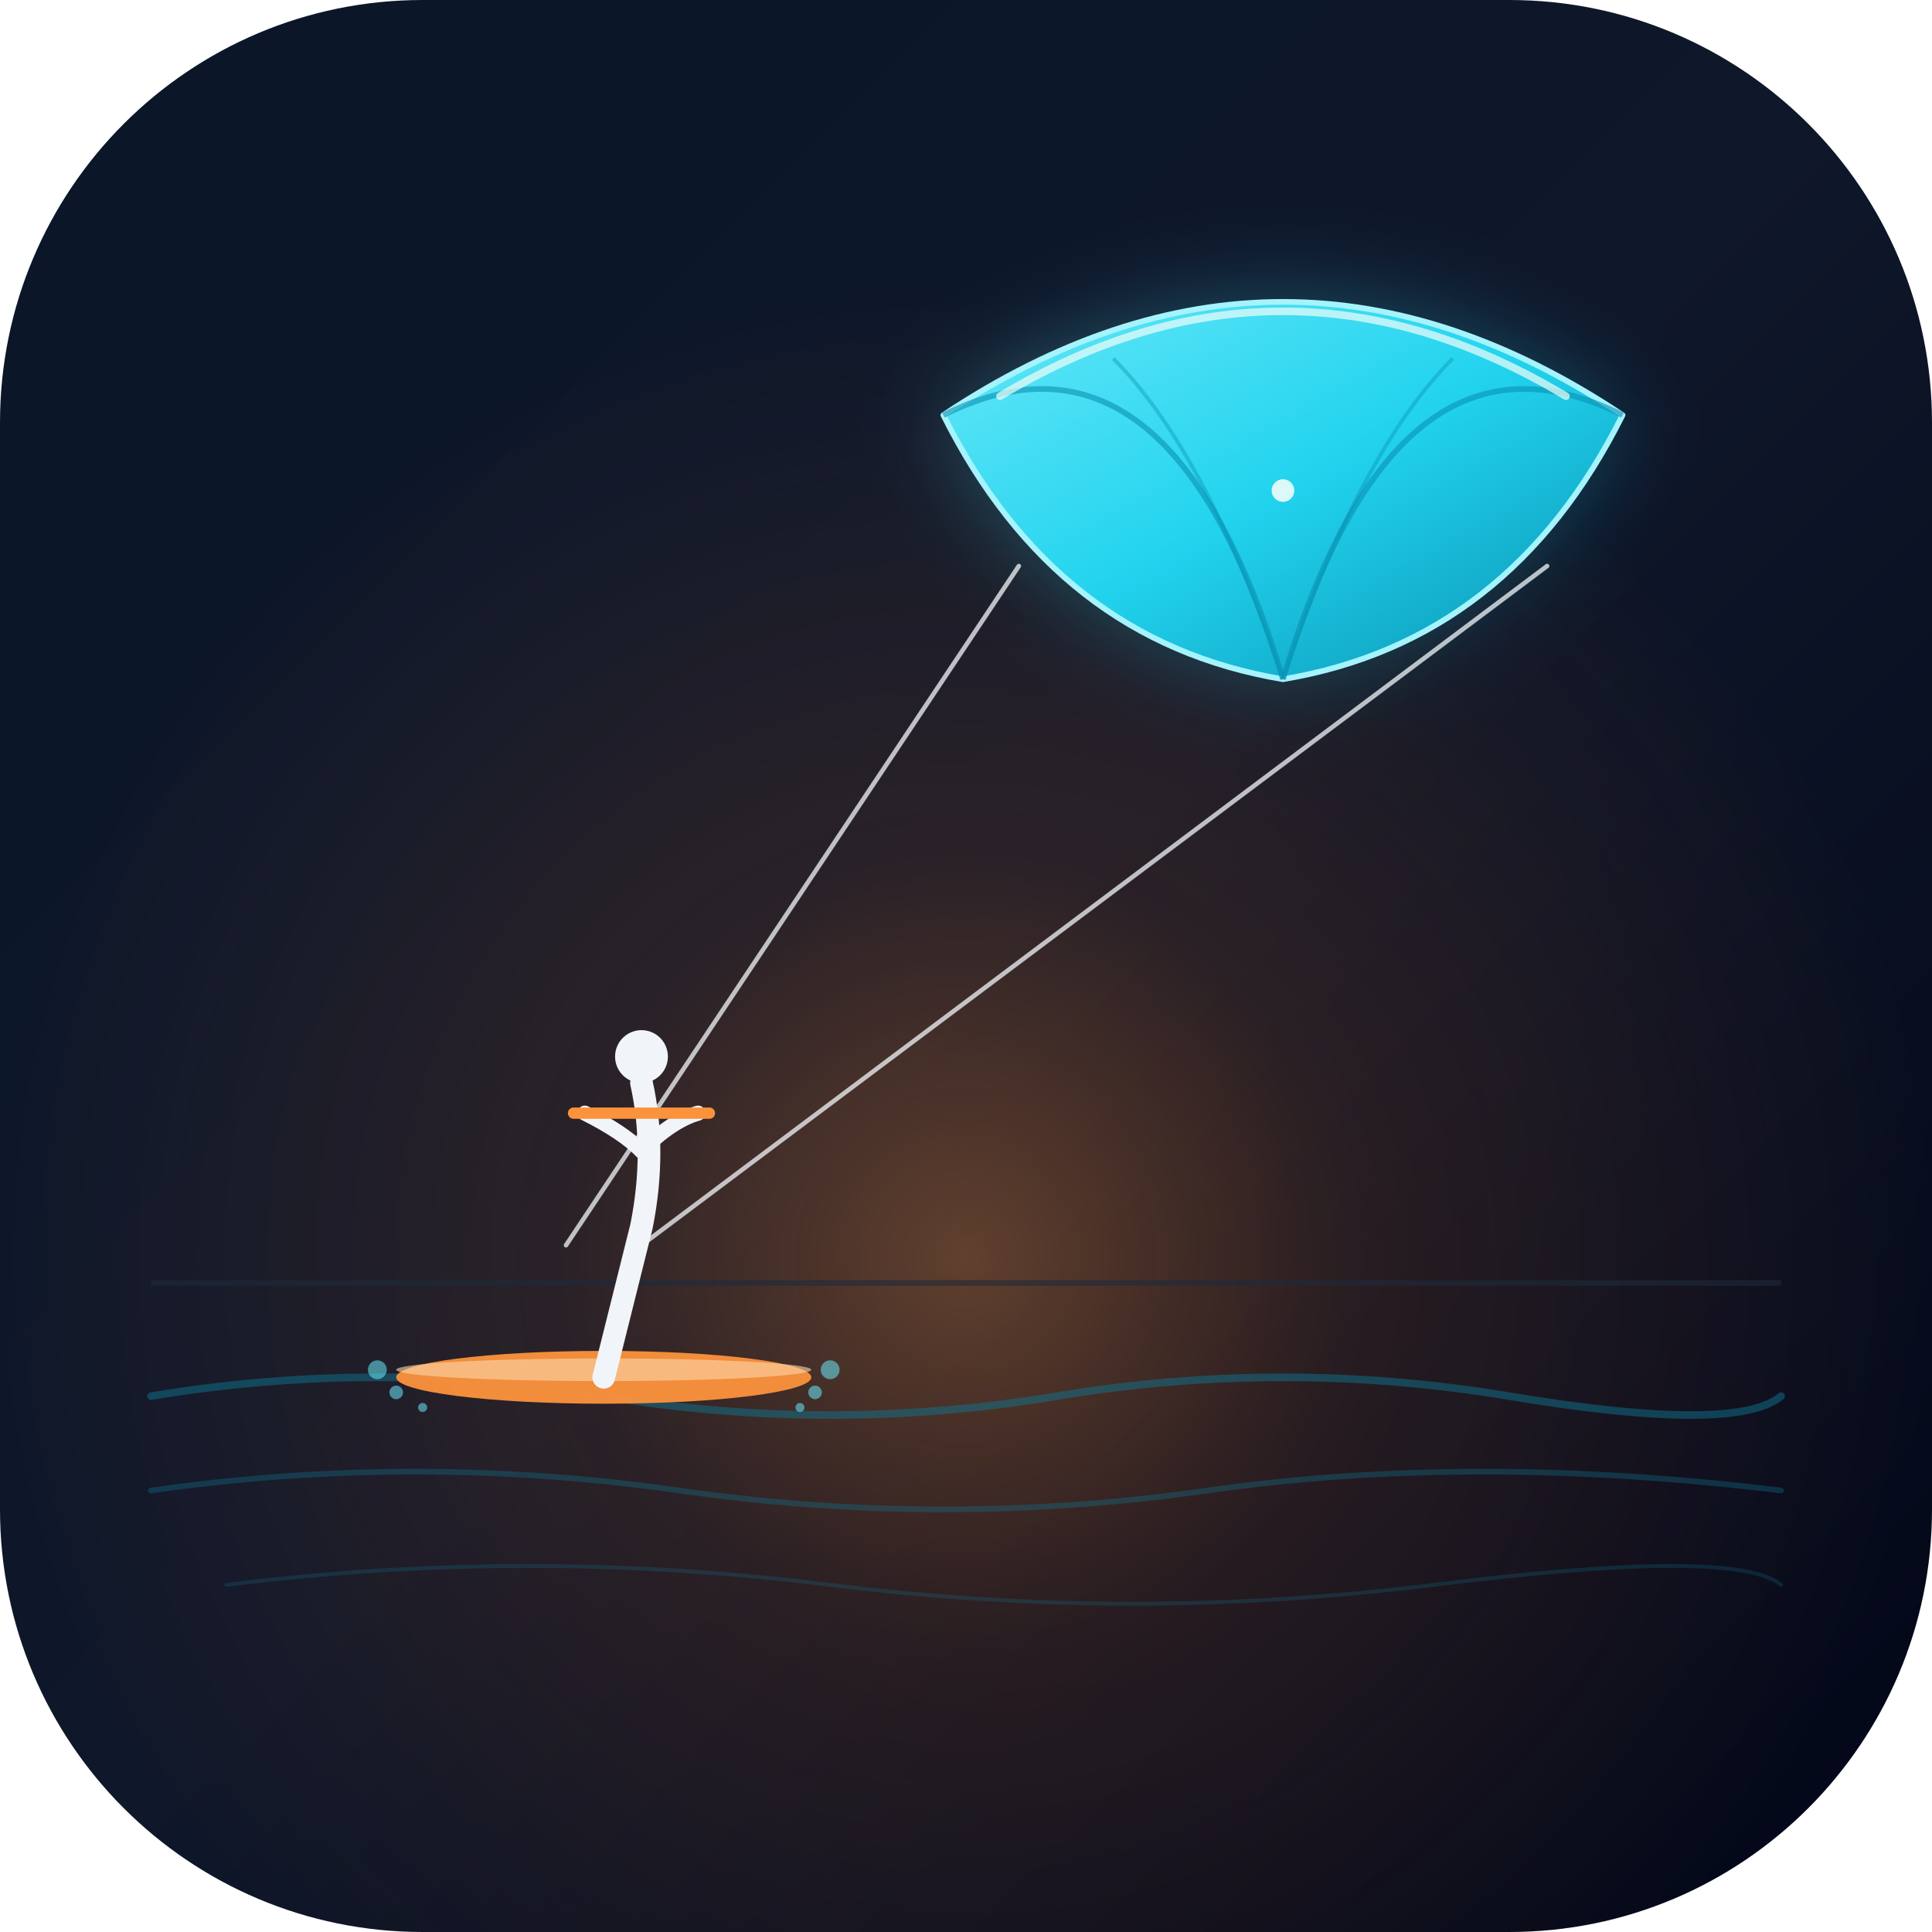
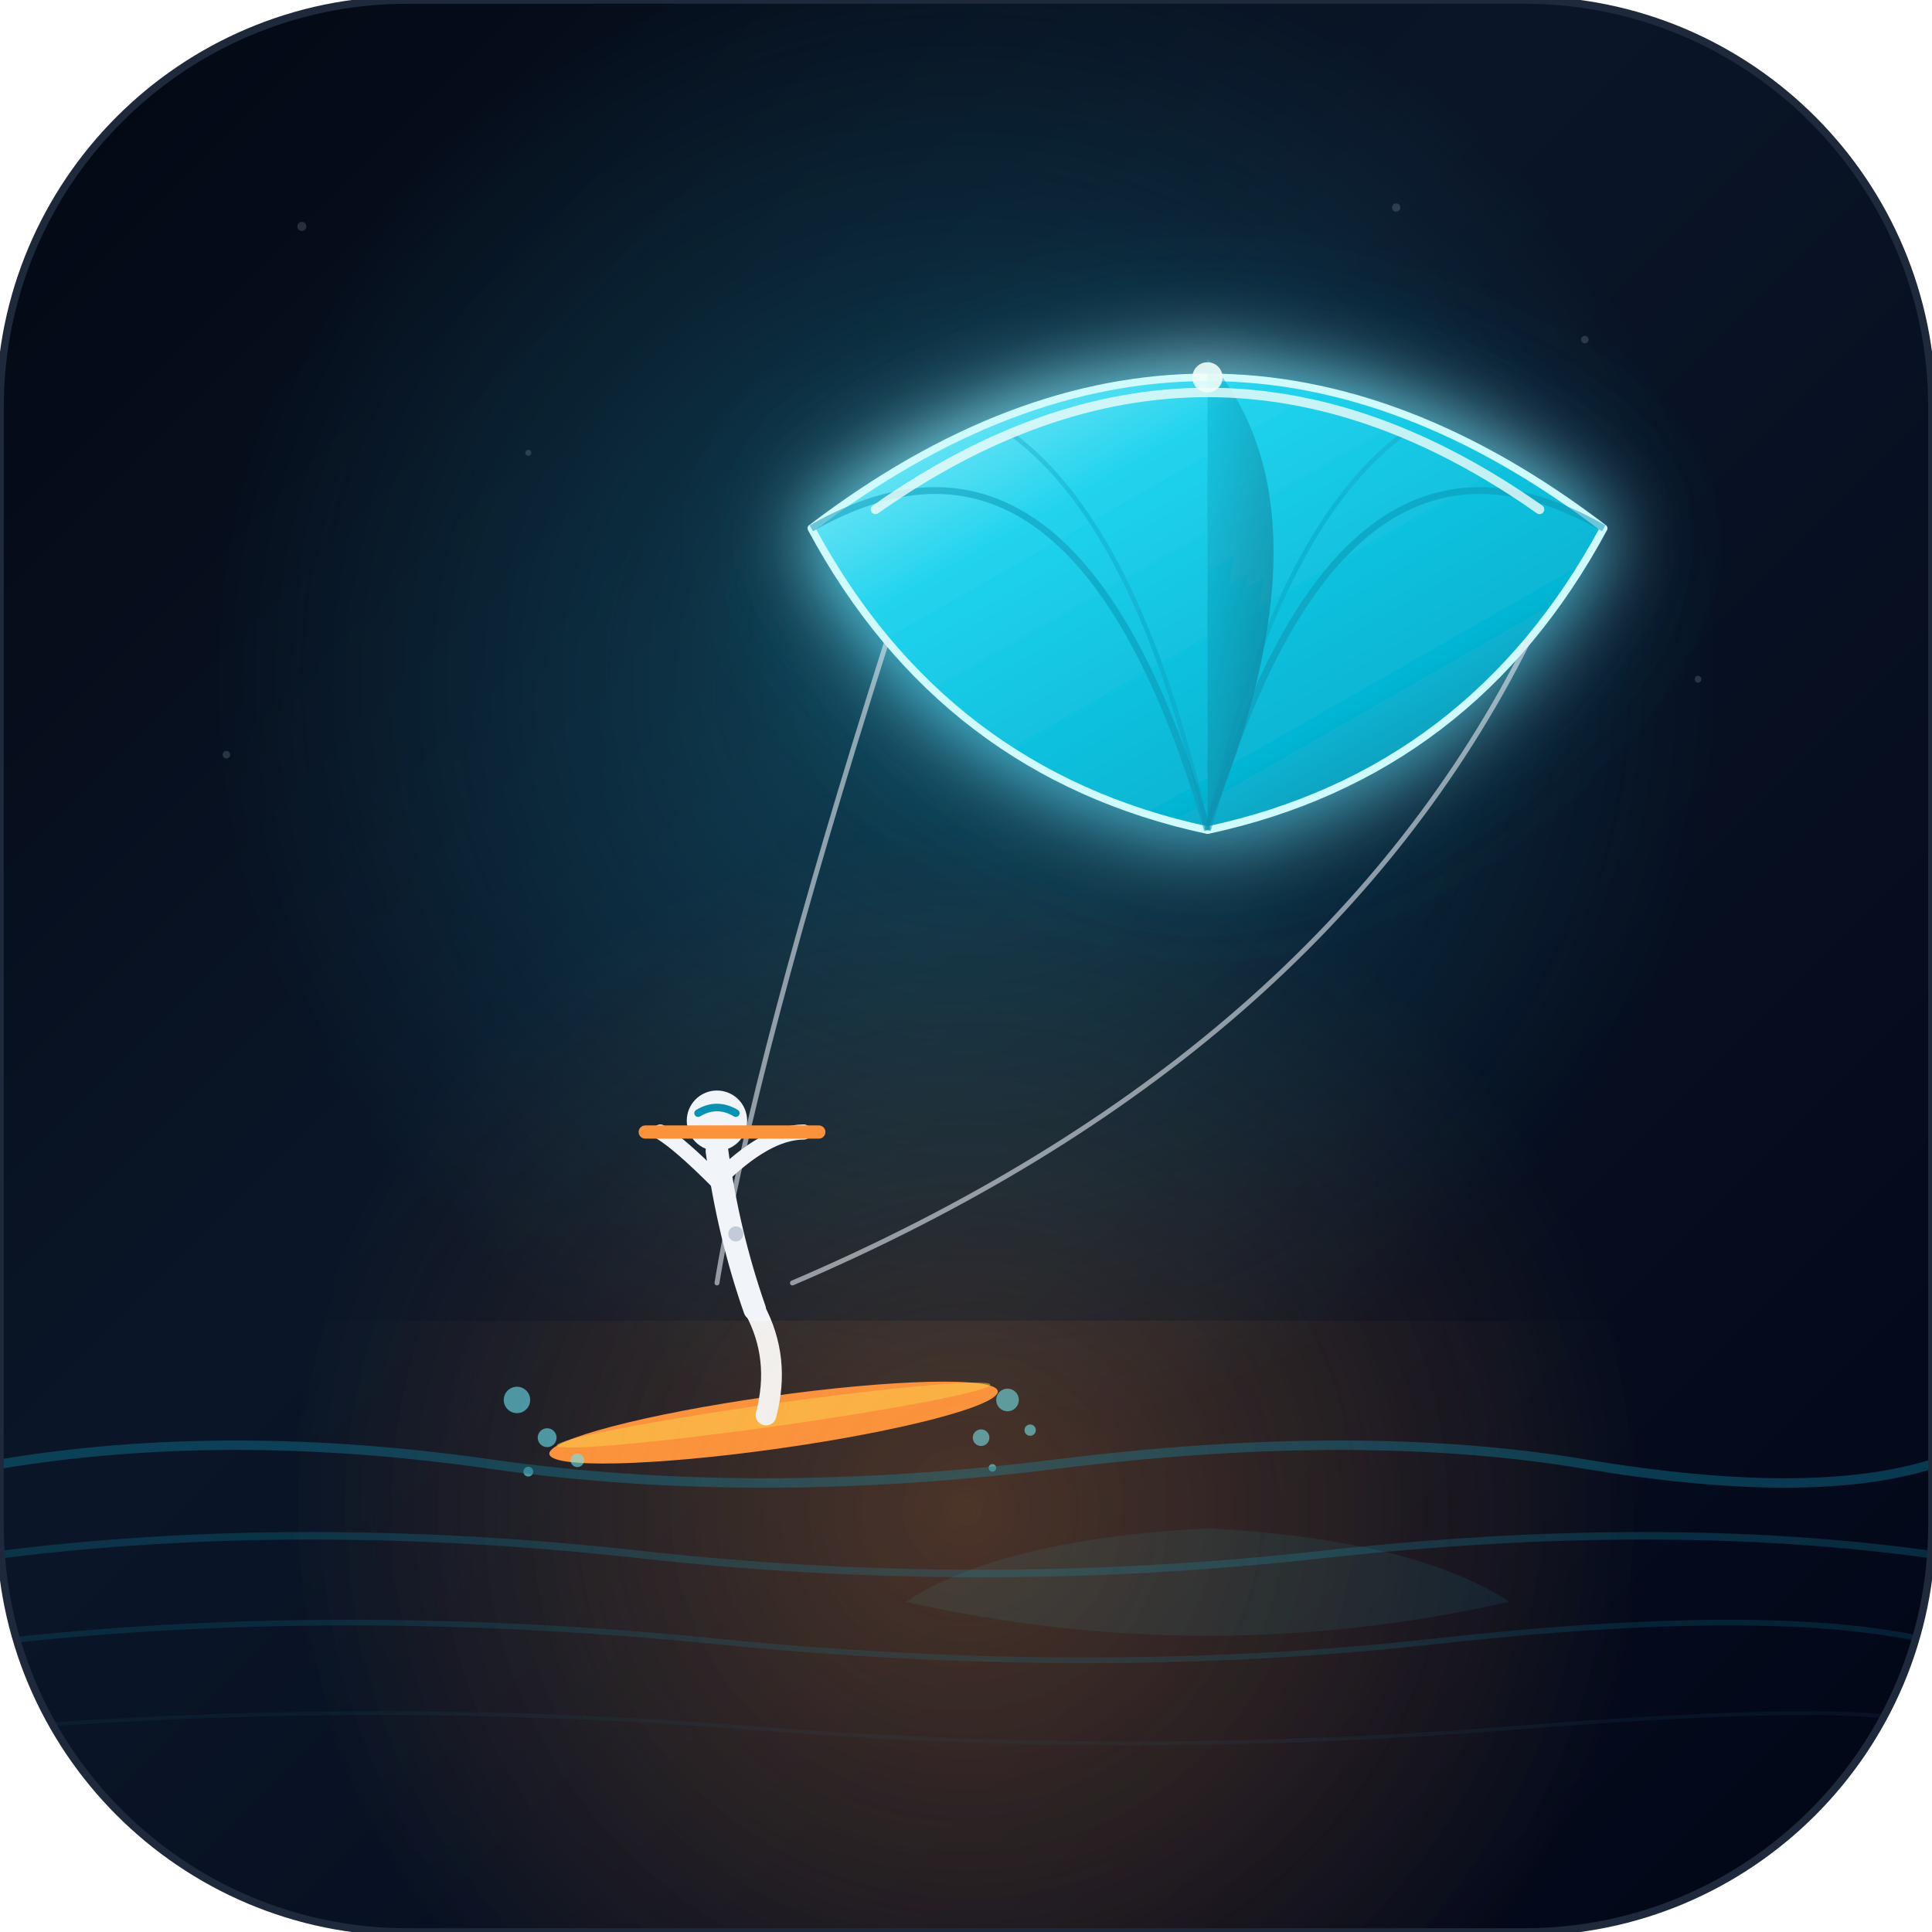
<svg xmlns="http://www.w3.org/2000/svg" viewBox="0 0 512 512">
  <defs>
-     <linearGradient id="bg" x1="0%" y1="0%" x2="100%" y2="100%">
-       <stop offset="0%" stop-color="#0a1629" />
-       <stop offset="50%" stop-color="#0f172a" />
+     <linearGradient id="bg" x1="0" y1="0" x2="512" y2="512" gradientUnits="userSpaceOnUse">
+       <stop offset="0%" stop-color="#030712" />
+       <stop offset="40%" stop-color="#0a1628" />
      <stop offset="100%" stop-color="#020617" />
    </linearGradient>
-     <linearGradient id="kite" x1="0%" y1="0%" x2="100%" y2="100%">
-       <stop offset="0%" stop-color="#67e8f9" />
-       <stop offset="50%" stop-color="#22d3ee" />
-       <stop offset="100%" stop-color="#0891b2" />
+     <linearGradient id="kiteG" x1="0%" y1="0%" x2="100%" y2="100%">
+       <stop offset="0%" stop-color="#a5f3fc" />
+       <stop offset="30%" stop-color="#22d3ee" />
+       <stop offset="70%" stop-color="#06b6d4" />
+       <stop offset="100%" stop-color="#0e7490" />
    </linearGradient>
-     <linearGradient id="kiteShadow" x1="0%" y1="0%" x2="100%" y2="100%">
-       <stop offset="0%" stop-color="#0891b2" />
+     <linearGradient id="kiteR" x1="0%" y1="0%" x2="100%" y2="100%">
+       <stop offset="0%" stop-color="#06b6d4" />
      <stop offset="100%" stop-color="#164e63" />
    </linearGradient>
-     <radialGradient id="sunGlow" cx="50%" cy="65%" r="50%">
-       <stop offset="0%" stop-color="#fb923c" stop-opacity="0.35" />
-       <stop offset="40%" stop-color="#f97316" stop-opacity="0.12" />
-       <stop offset="100%" stop-color="#f97316" stop-opacity="0" />
+     <radialGradient id="glow1" cx="256" cy="180" r="200" gradientUnits="userSpaceOnUse">
+       <stop offset="0%" stop-color="#22d3ee" stop-opacity=".25" />
+       <stop offset="100%" stop-color="#22d3ee" stop-opacity="0" />
    </radialGradient>
-     <linearGradient id="wind" x1="0%" y1="0%" x2="100%" y2="0%">
+     <radialGradient id="glow2" cx="256" cy="400" r="180" gradientUnits="userSpaceOnUse">
+       <stop offset="0%" stop-color="#fb923c" stop-opacity=".2" />
+       <stop offset="100%" stop-color="#fb923c" stop-opacity="0" />
+     </radialGradient>
+     <linearGradient id="wg" x1="0%" y1="0%" x2="100%" y2="0%">
      <stop offset="0%" stop-color="#22d3ee" stop-opacity="0" />
-       <stop offset="50%" stop-color="#22d3ee" stop-opacity="0.7" />
+       <stop offset="40%" stop-color="#22d3ee" stop-opacity=".6" />
      <stop offset="100%" stop-color="#67e8f9" stop-opacity="0" />
    </linearGradient>
-     <linearGradient id="water" x1="0%" y1="0%" x2="0%" y2="100%">
-       <stop offset="0%" stop-color="#0e7490" stop-opacity="0.4" />
-       <stop offset="100%" stop-color="#164e63" stop-opacity="0.1" />
-     </linearGradient>
-     <filter id="glow" x="-50%" y="-50%" width="200%" height="200%">
-       <feGaussianBlur stdDeviation="6" result="blur" />
+     <filter id="gl" x="-40%" y="-40%" width="180%" height="180%">
+       <feGaussianBlur stdDeviation="10" result="b" />
      <feMerge>
-         <feMergeNode in="blur" />
+         <feMergeNode in="b" />
        <feMergeNode in="SourceGraphic" />
      </feMerge>
    </filter>
-     <filter id="softGlow" x="-50%" y="-50%" width="200%" height="200%">
-       <feGaussianBlur stdDeviation="12" />
+     <filter id="sg" x="-50%" y="-50%" width="200%" height="200%">
+       <feGaussianBlur stdDeviation="18" />
    </filter>
+     <clipPath id="rr">
+       <rect width="512" height="512" rx="108" ry="108" />
+     </clipPath>
  </defs>
-   <rect width="512" height="512" rx="112" ry="112" fill="url(#bg)" />
-   <rect width="512" height="512" rx="112" ry="112" fill="url(#sunGlow)" />
-   <line x1="40" y1="340" x2="472" y2="340" stroke="#1e293b" stroke-width="1.5" opacity="0.6" />
-   <g opacity="0.5">
-     <path d="M 40 370 Q 100 360 160 370 T 280 370 T 400 370 T 472 370" stroke="#0e7490" stroke-width="2" fill="none" stroke-linecap="round" />
-     <path d="M 40 395 Q 110 385 180 395 T 320 395 T 472 395" stroke="#0e7490" stroke-width="1.5" fill="none" stroke-linecap="round" opacity="0.7" />
-     <path d="M 60 420 Q 140 410 220 420 T 380 420 T 472 420" stroke="#0e7490" stroke-width="1" fill="none" stroke-linecap="round" opacity="0.5" />
+   <g clip-path="url(#rr)">
+     <rect width="512" height="512" fill="url(#bg)" />
+     <rect width="512" height="512" fill="url(#glow1)" />
+     <rect width="512" height="512" fill="url(#glow2)" />
+     <g fill="#f1f5f9" opacity=".15">
+       <circle cx="80" cy="60" r="1.2" />
+       <circle cx="420" cy="90" r="1" />
+       <circle cx="140" cy="120" r=".8" />
+       <circle cx="370" cy="55" r="1.1" />
+       <circle cx="450" cy="180" r=".9" />
+       <circle cx="60" cy="200" r="1" />
+     </g>
+     <g stroke-linecap="round" fill="none">
+       <line x1="30" y1="135" x2="195" y2="135" stroke="url(#wg)" stroke-width="3.5" />
+       <line x1="55" y1="180" x2="175" y2="180" stroke="url(#wg)" stroke-width="2.5" opacity=".7" />
+       <line x1="40" y1="225" x2="210" y2="225" stroke="url(#wg)" stroke-width="3" opacity=".8" />
+       <line x1="70" y1="270" x2="170" y2="270" stroke="url(#wg)" stroke-width="2" opacity=".5" />
+       <line x1="45" y1="310" x2="140" y2="310" stroke="url(#wg)" stroke-width="1.5" opacity=".35" />
+     </g>
+     <g transform="translate(320,155)" filter="url(#gl)">
+       <path d="M-105,-15 Q0,-95 105,-15 Q70,50 0,65 Q-70,50 -105,-15Z" fill="url(#kiteG)" opacity=".25" filter="url(#sg)" />
+       <path d="M-105,-15 Q0,-95 105,-15 Q70,50 0,65 Q-70,50 -105,-15Z" fill="url(#kiteG)" stroke="#cffafe" stroke-width="2" stroke-linejoin="round" />
+       <path d="M0,-60 Q35,-20 0,65" fill="url(#kiteR)" opacity=".45" />
+       <path d="M-105,-15 Q-35,-55 0,65" stroke="#0891b2" stroke-width="1.8" fill="none" opacity=".5" />
+       <path d="M105,-15 Q35,-55 0,65" stroke="#0891b2" stroke-width="1.8" fill="none" opacity=".5" />
+       <path d="M-52,-40 Q-18,-15 0,65" stroke="#0891b2" stroke-width="1.2" fill="none" opacity=".3" />
+       <path d="M52,-40 Q18,-15 0,65" stroke="#0891b2" stroke-width="1.2" fill="none" opacity=".3" />
+       <path d="M-88,-20 Q0,-82 88,-20" stroke="#f0fdfa" stroke-width="2.5" fill="none" opacity=".8" stroke-linecap="round" />
+       <circle cx="0" cy="-55" r="4" fill="#f0fdfa" opacity=".9" />
+     </g>
+     <g stroke="#e2e8f0" fill="none" opacity=".6" stroke-linecap="round">
+       <path d="M235,170 Q200,280 190,340" stroke-width="1.3" />
+       <path d="M405,170 Q350,280 210,340" stroke-width="1.3" />
+     </g>
+     <g transform="translate(195,335)">
+       <ellipse cx="10" cy="42" rx="60" ry="7" fill="#fb923c" transform="rotate(-8,10,42)" />
+       <ellipse cx="10" cy="40" rx="58" ry="3" fill="#fcd34d" opacity=".5" transform="rotate(-8,10,40)" />
+       <g fill="#67e8f9" opacity=".6">
+         <circle cx="-58" cy="36" r="3.5" />
+         <circle cx="-50" cy="46" r="2.5" />
+         <circle cx="-42" cy="52" r="1.8" />
+         <circle cx="72" cy="36" r="3" />
+         <circle cx="65" cy="46" r="2.2" />
+         <circle cx="78" cy="44" r="1.5" />
+         <circle cx="-55" cy="55" r="1.3" />
+         <circle cx="68" cy="54" r="1" />
+       </g>
+       <path d="M8,40 Q12,25 5,12" stroke="#f1f5f9" stroke-width="5.5" fill="none" stroke-linecap="round" />
+       <path d="M5,12 Q-2,-8 -5,-30" stroke="#f1f5f9" stroke-width="6" fill="none" stroke-linecap="round" />
+       <path d="M-5,-22 Q-15,-32 -20,-35" stroke="#f1f5f9" stroke-width="4" fill="none" stroke-linecap="round" />
+       <path d="M-5,-22 Q8,-35 18,-35" stroke="#f1f5f9" stroke-width="4" fill="none" stroke-linecap="round" />
+       <circle cx="-5" cy="-38" r="8" fill="#f1f5f9" />
+       <path d="M-10,-40 Q-5,-43 0,-40" stroke="#0891b2" stroke-width="2" fill="none" stroke-linecap="round" />
+       <line x1="-24" y1="-35" x2="22" y2="-35" stroke="#fb923c" stroke-width="3.5" stroke-linecap="round" />
+       <circle cx="0" cy="-8" r="2" fill="#94a3b8" opacity=".5" />
+     </g>
+     <g opacity=".45">
+       <path d="M0,388 Q60,378 130,388 T280,388 T420,388 T512,388" stroke="#0e7490" stroke-width="2.5" fill="none" />
+       <path d="M0,412 Q80,402 170,412 T350,412 T512,412" stroke="#0e7490" stroke-width="2" fill="none" opacity=".7" />
+       <path d="M0,435 Q90,425 190,435 T380,435 T512,435" stroke="#0e7490" stroke-width="1.5" fill="none" opacity=".5" />
+       <path d="M0,458 Q100,450 200,458 T400,458 T512,458" stroke="#164e63" stroke-width="1" fill="none" opacity=".35" />
+     </g>
+     <g transform="translate(320,420) scale(1,-0.3)" opacity=".08">
+       <path d="M-80,-15 Q0,-75 80,-15 Q55,40 0,50 Q-55,40 -80,-15Z" fill="#22d3ee" />
+     </g>
+     <rect y="350" width="512" height="162" fill="url(#glow2)" opacity=".5" />
  </g>
-   <g stroke-linecap="round" fill="none">
-     <line x1="60" y1="110" x2="180" y2="110" stroke="url(#wind)" stroke-width="4" />
-     <line x1="90" y1="155" x2="170" y2="155" stroke="url(#wind)" stroke-width="3" opacity="0.7" />
-     <line x1="50" y1="195" x2="200" y2="195" stroke="url(#wind)" stroke-width="3" opacity="0.8" />
-     <line x1="80" y1="240" x2="160" y2="240" stroke="url(#wind)" stroke-width="2" opacity="0.5" />
-   </g>
-   <g transform="translate(340,130)">
-     <path d="M -90 -20 Q 0 -80 90 -20 Q 60 40 0 50 Q -60 40 -90 -20 Z" fill="url(#kite)" opacity="0.3" filter="url(#softGlow)" />
-     <path d="M -90 -20 Q 0 -80 90 -20 Q 60 40 0 50 Q -60 40 -90 -20 Z" fill="url(#kite)" stroke="#a5f3fc" stroke-width="1.5" stroke-linejoin="round" />
-     <path d="M -90 -20 Q -30 -50 0 50" stroke="#0891b2" stroke-width="1.5" fill="none" opacity="0.6" />
-     <path d="M 90 -20 Q 30 -50 0 50" stroke="#0891b2" stroke-width="1.5" fill="none" opacity="0.6" />
-     <path d="M -45 -35 Q -20 -10 0 50" stroke="#0891b2" stroke-width="1" fill="none" opacity="0.4" />
-     <path d="M 45 -35 Q 20 -10 0 50" stroke="#0891b2" stroke-width="1" fill="none" opacity="0.4" />
-     <path d="M -75 -25 Q 0 -70 75 -25" stroke="#f0fdfa" stroke-width="2" fill="none" opacity="0.7" stroke-linecap="round" />
-   </g>
-   <g stroke="#f1f5f9" stroke-width="1.2" opacity="0.75" stroke-linecap="round">
-     <line x1="270" y1="150" x2="150" y2="330" />
-     <line x1="410" y1="150" x2="170" y2="330" />
-   </g>
-   <g transform="translate(160,325)">
-     <ellipse cx="0" cy="40" rx="55" ry="7" fill="#fb923c" opacity="0.95" />
-     <ellipse cx="0" cy="38" rx="55" ry="3" fill="#fed7aa" opacity="0.6" />
-     <g fill="#67e8f9" opacity="0.55">
-       <circle cx="-60" cy="38" r="2.5" />
-       <circle cx="-55" cy="44" r="1.8" />
-       <circle cx="60" cy="38" r="2.5" />
-       <circle cx="56" cy="44" r="1.8" />
-       <circle cx="-48" cy="48" r="1.2" />
-       <circle cx="52" cy="48" r="1.2" />
-     </g>
-     <path d="M 0 40 Q 5 20 10 0 Q 14 -20 10 -38" stroke="#f1f5f9" stroke-width="6" fill="none" stroke-linecap="round" />
-     <path d="M 10 -20 Q 5 -25 -5 -30" stroke="#f1f5f9" stroke-width="4" fill="none" stroke-linecap="round" />
-     <path d="M 10 -20 Q 18 -28 25 -30" stroke="#f1f5f9" stroke-width="4" fill="none" stroke-linecap="round" />
-     <circle cx="10" cy="-45" r="7" fill="#f1f5f9" />
-     <line x1="-8" y1="-30" x2="28" y2="-30" stroke="#fb923c" stroke-width="3" stroke-linecap="round" />
-   </g>
-   <circle cx="340" cy="130" r="3" fill="#f0fdfa" opacity="0.9" />
+   <rect width="512" height="512" rx="108" ry="108" fill="none" stroke="#1e293b" stroke-width="2" />
</svg>
